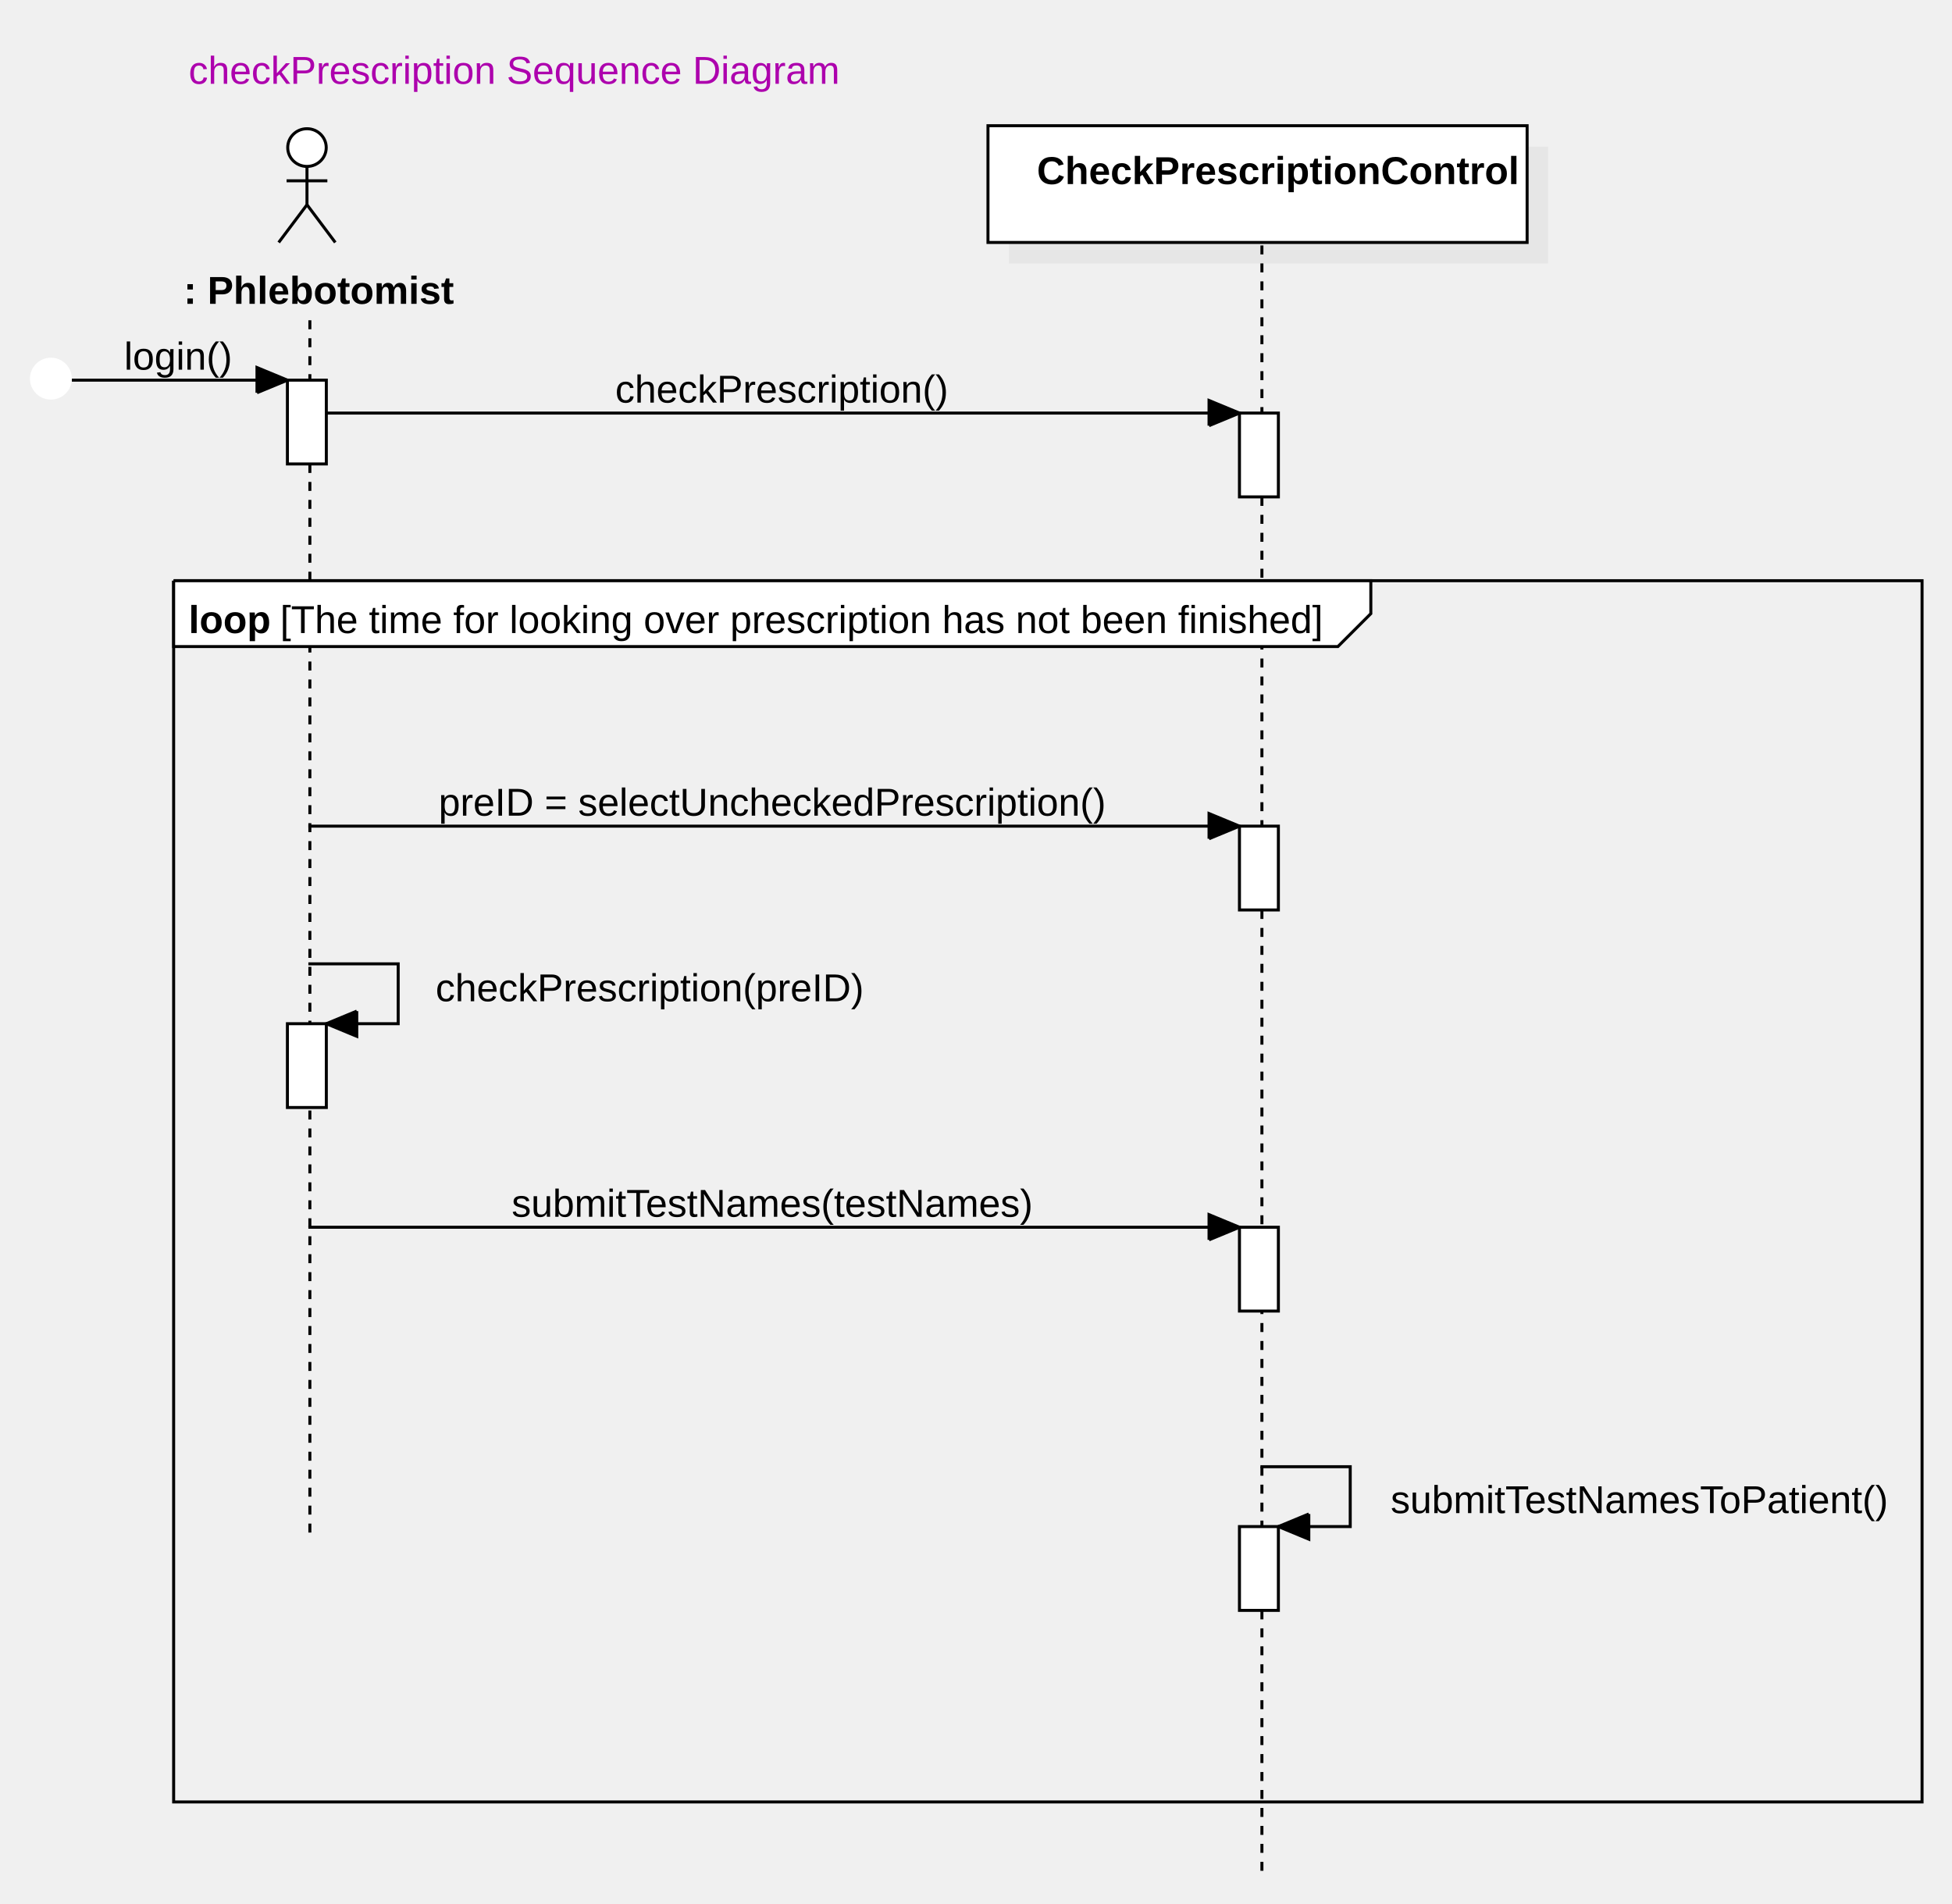
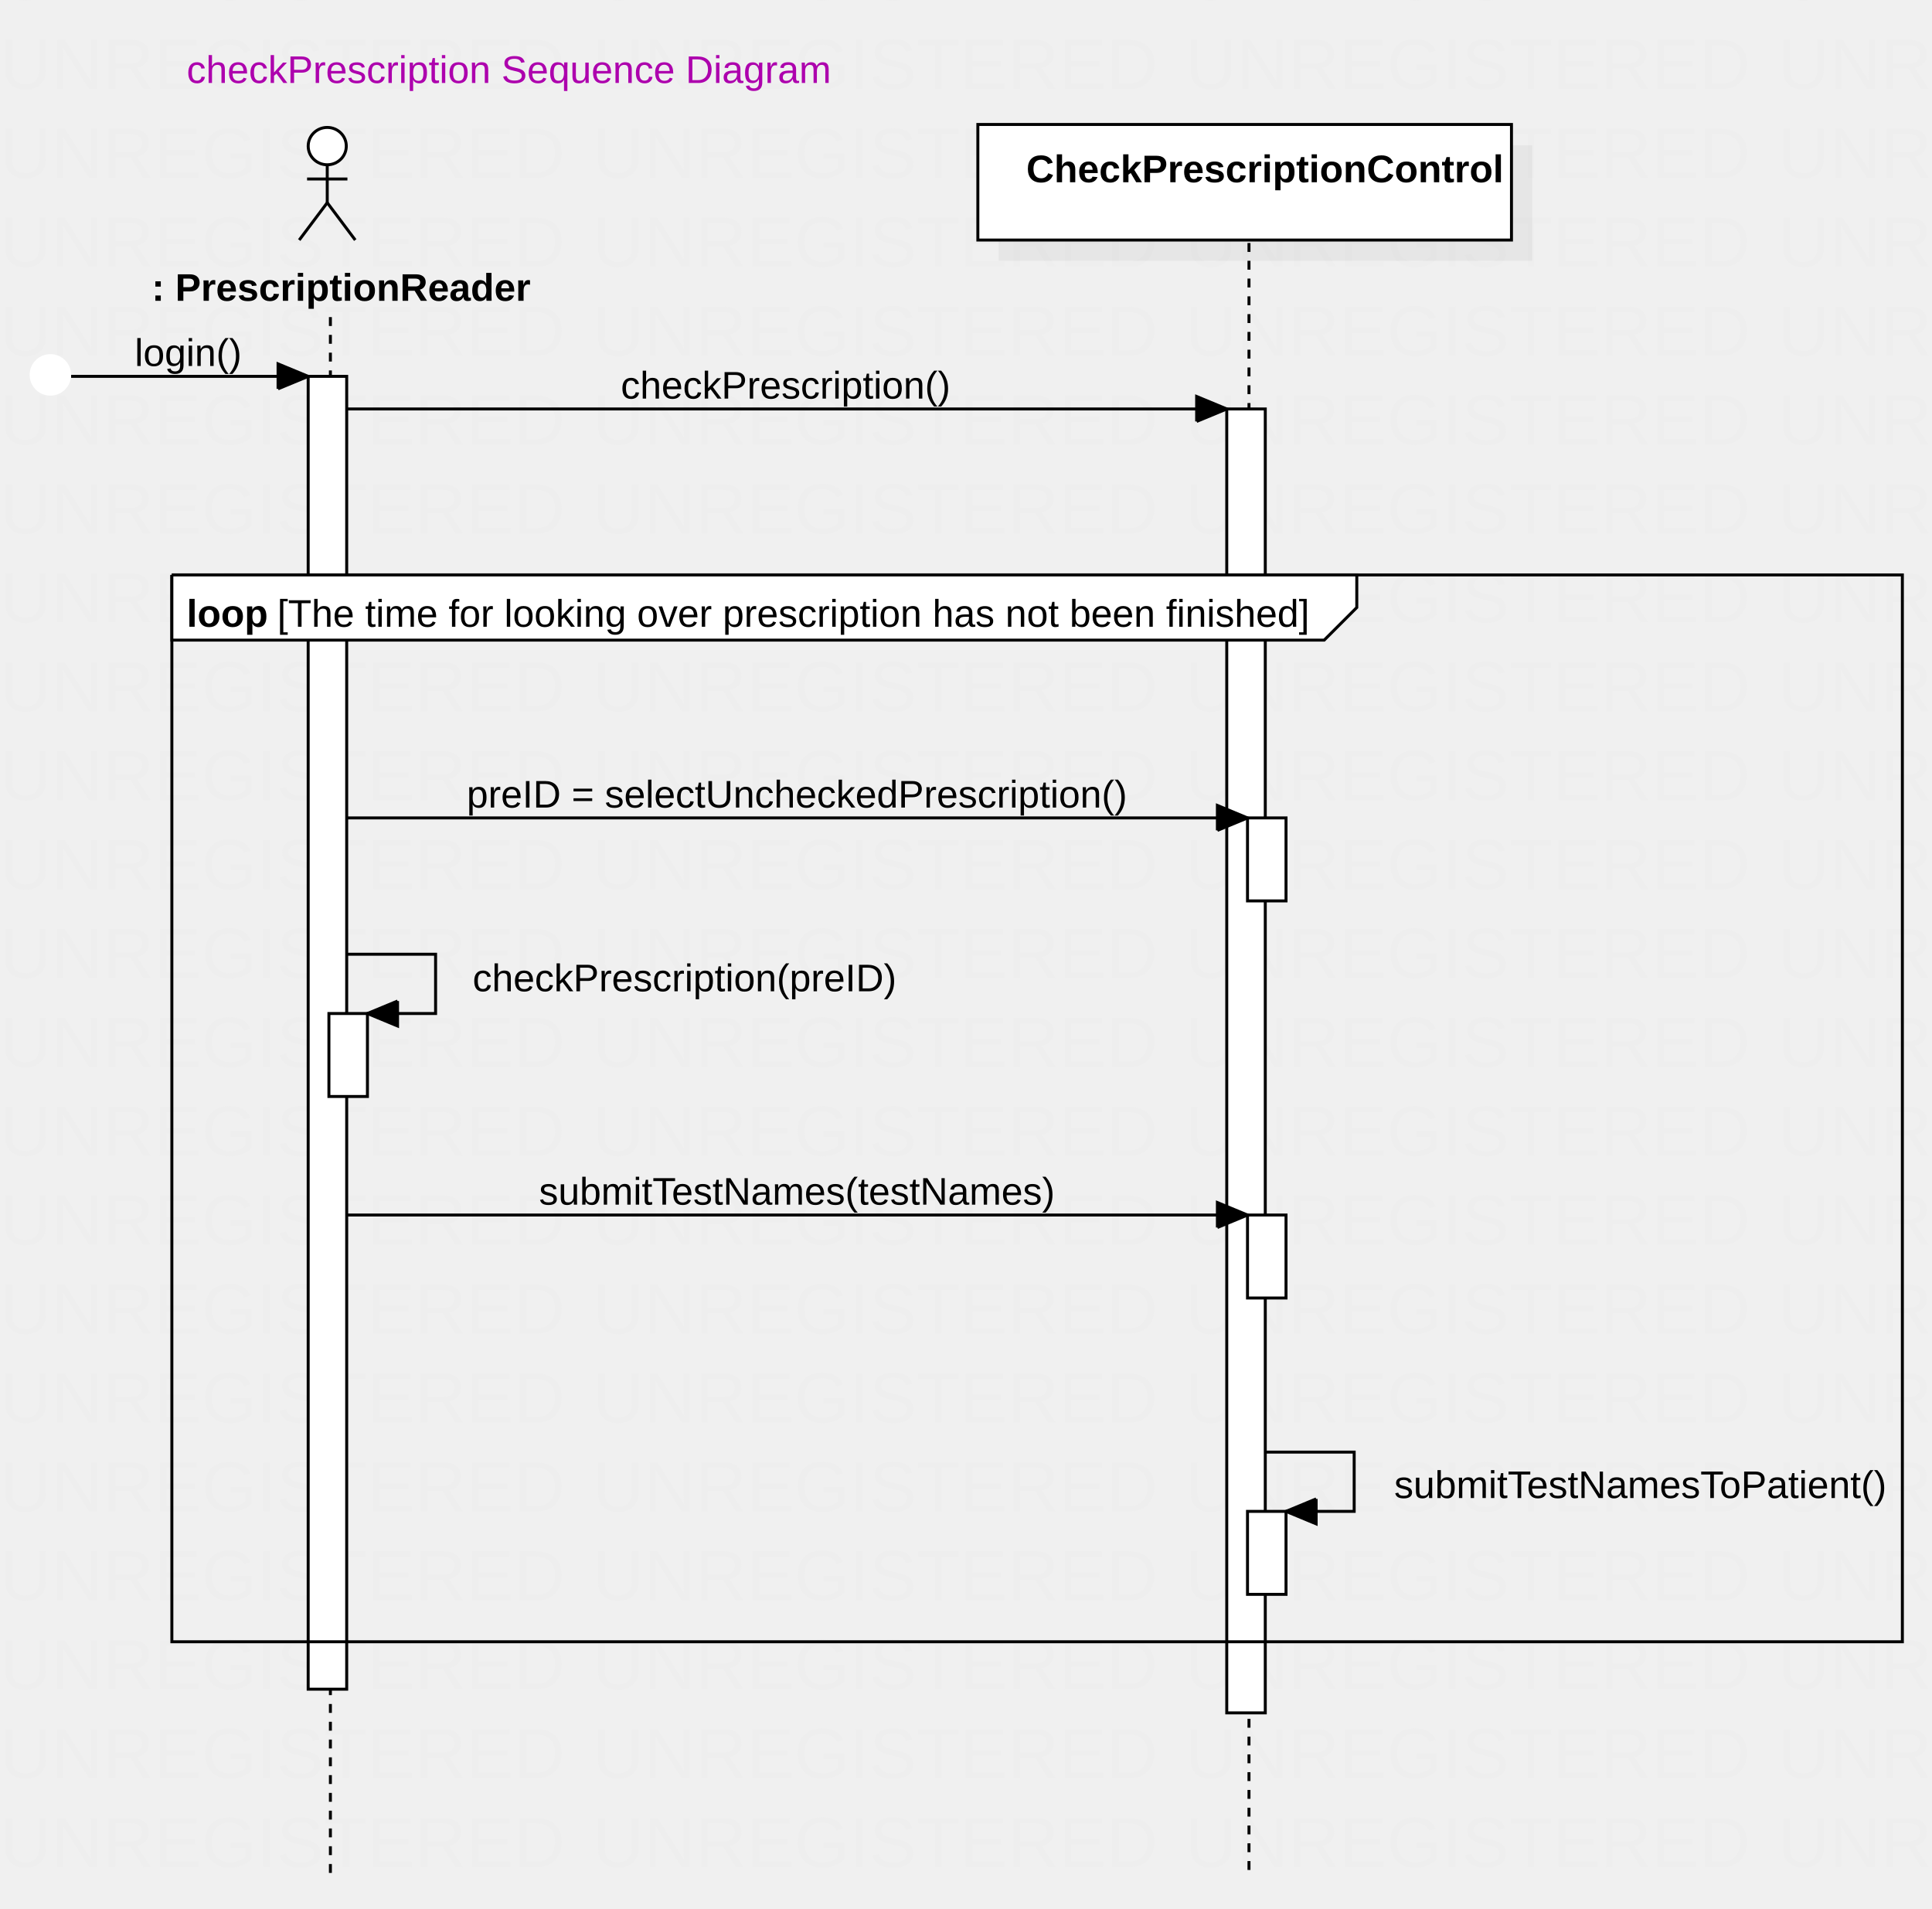
- <svg xmlns="http://www.w3.org/2000/svg" version="1.1" width="652" height="636">
+ <svg xmlns="http://www.w3.org/2000/svg" version="1.1" width="652" height="644">
  <defs />
  <g>
-     <text fill="#eeeeee" stroke="none" font-family="Arial" font-size="24px" font-style="normal" font-weight="normal" text-decoration="none" x="0" y="0" />
-     <text fill="#eeeeee" stroke="none" font-family="Arial" font-size="24px" font-style="normal" font-weight="normal" text-decoration="none" x="0" y="30" />
-     <text fill="#eeeeee" stroke="none" font-family="Arial" font-size="24px" font-style="normal" font-weight="normal" text-decoration="none" x="0" y="60" />
-     <text fill="#eeeeee" stroke="none" font-family="Arial" font-size="24px" font-style="normal" font-weight="normal" text-decoration="none" x="0" y="90" />
-     <text fill="#eeeeee" stroke="none" font-family="Arial" font-size="24px" font-style="normal" font-weight="normal" text-decoration="none" x="0" y="120" />
-     <text fill="#eeeeee" stroke="none" font-family="Arial" font-size="24px" font-style="normal" font-weight="normal" text-decoration="none" x="0" y="150" />
-     <text fill="#eeeeee" stroke="none" font-family="Arial" font-size="24px" font-style="normal" font-weight="normal" text-decoration="none" x="0" y="180" />
-     <text fill="#eeeeee" stroke="none" font-family="Arial" font-size="24px" font-style="normal" font-weight="normal" text-decoration="none" x="0" y="210" />
-     <text fill="#eeeeee" stroke="none" font-family="Arial" font-size="24px" font-style="normal" font-weight="normal" text-decoration="none" x="0" y="240" />
-     <text fill="#eeeeee" stroke="none" font-family="Arial" font-size="24px" font-style="normal" font-weight="normal" text-decoration="none" x="0" y="270" />
-     <text fill="#eeeeee" stroke="none" font-family="Arial" font-size="24px" font-style="normal" font-weight="normal" text-decoration="none" x="0" y="300" />
-     <text fill="#eeeeee" stroke="none" font-family="Arial" font-size="24px" font-style="normal" font-weight="normal" text-decoration="none" x="0" y="330" />
-     <text fill="#eeeeee" stroke="none" font-family="Arial" font-size="24px" font-style="normal" font-weight="normal" text-decoration="none" x="0" y="360" />
-     <text fill="#eeeeee" stroke="none" font-family="Arial" font-size="24px" font-style="normal" font-weight="normal" text-decoration="none" x="0" y="390" />
-     <text fill="#eeeeee" stroke="none" font-family="Arial" font-size="24px" font-style="normal" font-weight="normal" text-decoration="none" x="0" y="420" />
-     <text fill="#eeeeee" stroke="none" font-family="Arial" font-size="24px" font-style="normal" font-weight="normal" text-decoration="none" x="0" y="450" />
-     <text fill="#eeeeee" stroke="none" font-family="Arial" font-size="24px" font-style="normal" font-weight="normal" text-decoration="none" x="0" y="480" />
-     <text fill="#eeeeee" stroke="none" font-family="Arial" font-size="24px" font-style="normal" font-weight="normal" text-decoration="none" x="0" y="510" />
-     <text fill="#eeeeee" stroke="none" font-family="Arial" font-size="24px" font-style="normal" font-weight="normal" text-decoration="none" x="0" y="540" />
-     <text fill="#eeeeee" stroke="none" font-family="Arial" font-size="24px" font-style="normal" font-weight="normal" text-decoration="none" x="0" y="570" />
-     <text fill="#eeeeee" stroke="none" font-family="Arial" font-size="24px" font-style="normal" font-weight="normal" text-decoration="none" x="0" y="600" />
-     <text fill="#eeeeee" stroke="none" font-family="Arial" font-size="24px" font-style="normal" font-weight="normal" text-decoration="none" x="0" y="630" />
-     <text fill="#eeeeee" stroke="none" font-family="Arial" font-size="24px" font-style="normal" font-weight="normal" text-decoration="none" x="200" y="0" />
-     <text fill="#eeeeee" stroke="none" font-family="Arial" font-size="24px" font-style="normal" font-weight="normal" text-decoration="none" x="200" y="30" />
-     <text fill="#eeeeee" stroke="none" font-family="Arial" font-size="24px" font-style="normal" font-weight="normal" text-decoration="none" x="200" y="60" />
-     <text fill="#eeeeee" stroke="none" font-family="Arial" font-size="24px" font-style="normal" font-weight="normal" text-decoration="none" x="200" y="90" />
-     <text fill="#eeeeee" stroke="none" font-family="Arial" font-size="24px" font-style="normal" font-weight="normal" text-decoration="none" x="200" y="120" />
-     <text fill="#eeeeee" stroke="none" font-family="Arial" font-size="24px" font-style="normal" font-weight="normal" text-decoration="none" x="200" y="150" />
-     <text fill="#eeeeee" stroke="none" font-family="Arial" font-size="24px" font-style="normal" font-weight="normal" text-decoration="none" x="200" y="180" />
-     <text fill="#eeeeee" stroke="none" font-family="Arial" font-size="24px" font-style="normal" font-weight="normal" text-decoration="none" x="200" y="210" />
-     <text fill="#eeeeee" stroke="none" font-family="Arial" font-size="24px" font-style="normal" font-weight="normal" text-decoration="none" x="200" y="240" />
-     <text fill="#eeeeee" stroke="none" font-family="Arial" font-size="24px" font-style="normal" font-weight="normal" text-decoration="none" x="200" y="270" />
-     <text fill="#eeeeee" stroke="none" font-family="Arial" font-size="24px" font-style="normal" font-weight="normal" text-decoration="none" x="200" y="300" />
-     <text fill="#eeeeee" stroke="none" font-family="Arial" font-size="24px" font-style="normal" font-weight="normal" text-decoration="none" x="200" y="330" />
-     <text fill="#eeeeee" stroke="none" font-family="Arial" font-size="24px" font-style="normal" font-weight="normal" text-decoration="none" x="200" y="360" />
-     <text fill="#eeeeee" stroke="none" font-family="Arial" font-size="24px" font-style="normal" font-weight="normal" text-decoration="none" x="200" y="390" />
-     <text fill="#eeeeee" stroke="none" font-family="Arial" font-size="24px" font-style="normal" font-weight="normal" text-decoration="none" x="200" y="420" />
-     <text fill="#eeeeee" stroke="none" font-family="Arial" font-size="24px" font-style="normal" font-weight="normal" text-decoration="none" x="200" y="450" />
-     <text fill="#eeeeee" stroke="none" font-family="Arial" font-size="24px" font-style="normal" font-weight="normal" text-decoration="none" x="200" y="480" />
-     <text fill="#eeeeee" stroke="none" font-family="Arial" font-size="24px" font-style="normal" font-weight="normal" text-decoration="none" x="200" y="510" />
-     <text fill="#eeeeee" stroke="none" font-family="Arial" font-size="24px" font-style="normal" font-weight="normal" text-decoration="none" x="200" y="540" />
-     <text fill="#eeeeee" stroke="none" font-family="Arial" font-size="24px" font-style="normal" font-weight="normal" text-decoration="none" x="200" y="570" />
-     <text fill="#eeeeee" stroke="none" font-family="Arial" font-size="24px" font-style="normal" font-weight="normal" text-decoration="none" x="200" y="600" />
-     <text fill="#eeeeee" stroke="none" font-family="Arial" font-size="24px" font-style="normal" font-weight="normal" text-decoration="none" x="200" y="630" />
-     <text fill="#eeeeee" stroke="none" font-family="Arial" font-size="24px" font-style="normal" font-weight="normal" text-decoration="none" x="400" y="0" />
-     <text fill="#eeeeee" stroke="none" font-family="Arial" font-size="24px" font-style="normal" font-weight="normal" text-decoration="none" x="400" y="30" />
-     <text fill="#eeeeee" stroke="none" font-family="Arial" font-size="24px" font-style="normal" font-weight="normal" text-decoration="none" x="400" y="60" />
-     <text fill="#eeeeee" stroke="none" font-family="Arial" font-size="24px" font-style="normal" font-weight="normal" text-decoration="none" x="400" y="90" />
-     <text fill="#eeeeee" stroke="none" font-family="Arial" font-size="24px" font-style="normal" font-weight="normal" text-decoration="none" x="400" y="120" />
-     <text fill="#eeeeee" stroke="none" font-family="Arial" font-size="24px" font-style="normal" font-weight="normal" text-decoration="none" x="400" y="150" />
-     <text fill="#eeeeee" stroke="none" font-family="Arial" font-size="24px" font-style="normal" font-weight="normal" text-decoration="none" x="400" y="180" />
-     <text fill="#eeeeee" stroke="none" font-family="Arial" font-size="24px" font-style="normal" font-weight="normal" text-decoration="none" x="400" y="210" />
-     <text fill="#eeeeee" stroke="none" font-family="Arial" font-size="24px" font-style="normal" font-weight="normal" text-decoration="none" x="400" y="240" />
-     <text fill="#eeeeee" stroke="none" font-family="Arial" font-size="24px" font-style="normal" font-weight="normal" text-decoration="none" x="400" y="270" />
-     <text fill="#eeeeee" stroke="none" font-family="Arial" font-size="24px" font-style="normal" font-weight="normal" text-decoration="none" x="400" y="300" />
-     <text fill="#eeeeee" stroke="none" font-family="Arial" font-size="24px" font-style="normal" font-weight="normal" text-decoration="none" x="400" y="330" />
-     <text fill="#eeeeee" stroke="none" font-family="Arial" font-size="24px" font-style="normal" font-weight="normal" text-decoration="none" x="400" y="360" />
-     <text fill="#eeeeee" stroke="none" font-family="Arial" font-size="24px" font-style="normal" font-weight="normal" text-decoration="none" x="400" y="390" />
-     <text fill="#eeeeee" stroke="none" font-family="Arial" font-size="24px" font-style="normal" font-weight="normal" text-decoration="none" x="400" y="420" />
-     <text fill="#eeeeee" stroke="none" font-family="Arial" font-size="24px" font-style="normal" font-weight="normal" text-decoration="none" x="400" y="450" />
-     <text fill="#eeeeee" stroke="none" font-family="Arial" font-size="24px" font-style="normal" font-weight="normal" text-decoration="none" x="400" y="480" />
-     <text fill="#eeeeee" stroke="none" font-family="Arial" font-size="24px" font-style="normal" font-weight="normal" text-decoration="none" x="400" y="510" />
-     <text fill="#eeeeee" stroke="none" font-family="Arial" font-size="24px" font-style="normal" font-weight="normal" text-decoration="none" x="400" y="540" />
-     <text fill="#eeeeee" stroke="none" font-family="Arial" font-size="24px" font-style="normal" font-weight="normal" text-decoration="none" x="400" y="570" />
-     <text fill="#eeeeee" stroke="none" font-family="Arial" font-size="24px" font-style="normal" font-weight="normal" text-decoration="none" x="400" y="600" />
-     <text fill="#eeeeee" stroke="none" font-family="Arial" font-size="24px" font-style="normal" font-weight="normal" text-decoration="none" x="400" y="630" />
-     <text fill="#eeeeee" stroke="none" font-family="Arial" font-size="24px" font-style="normal" font-weight="normal" text-decoration="none" x="600" y="0" />
-     <text fill="#eeeeee" stroke="none" font-family="Arial" font-size="24px" font-style="normal" font-weight="normal" text-decoration="none" x="600" y="30" />
-     <text fill="#eeeeee" stroke="none" font-family="Arial" font-size="24px" font-style="normal" font-weight="normal" text-decoration="none" x="600" y="60" />
-     <text fill="#eeeeee" stroke="none" font-family="Arial" font-size="24px" font-style="normal" font-weight="normal" text-decoration="none" x="600" y="90" />
-     <text fill="#eeeeee" stroke="none" font-family="Arial" font-size="24px" font-style="normal" font-weight="normal" text-decoration="none" x="600" y="120" />
-     <text fill="#eeeeee" stroke="none" font-family="Arial" font-size="24px" font-style="normal" font-weight="normal" text-decoration="none" x="600" y="150" />
-     <text fill="#eeeeee" stroke="none" font-family="Arial" font-size="24px" font-style="normal" font-weight="normal" text-decoration="none" x="600" y="180" />
-     <text fill="#eeeeee" stroke="none" font-family="Arial" font-size="24px" font-style="normal" font-weight="normal" text-decoration="none" x="600" y="210" />
-     <text fill="#eeeeee" stroke="none" font-family="Arial" font-size="24px" font-style="normal" font-weight="normal" text-decoration="none" x="600" y="240" />
-     <text fill="#eeeeee" stroke="none" font-family="Arial" font-size="24px" font-style="normal" font-weight="normal" text-decoration="none" x="600" y="270" />
-     <text fill="#eeeeee" stroke="none" font-family="Arial" font-size="24px" font-style="normal" font-weight="normal" text-decoration="none" x="600" y="300" />
-     <text fill="#eeeeee" stroke="none" font-family="Arial" font-size="24px" font-style="normal" font-weight="normal" text-decoration="none" x="600" y="330" />
-     <text fill="#eeeeee" stroke="none" font-family="Arial" font-size="24px" font-style="normal" font-weight="normal" text-decoration="none" x="600" y="360" />
-     <text fill="#eeeeee" stroke="none" font-family="Arial" font-size="24px" font-style="normal" font-weight="normal" text-decoration="none" x="600" y="390" />
-     <text fill="#eeeeee" stroke="none" font-family="Arial" font-size="24px" font-style="normal" font-weight="normal" text-decoration="none" x="600" y="420" />
-     <text fill="#eeeeee" stroke="none" font-family="Arial" font-size="24px" font-style="normal" font-weight="normal" text-decoration="none" x="600" y="450" />
-     <text fill="#eeeeee" stroke="none" font-family="Arial" font-size="24px" font-style="normal" font-weight="normal" text-decoration="none" x="600" y="480" />
-     <text fill="#eeeeee" stroke="none" font-family="Arial" font-size="24px" font-style="normal" font-weight="normal" text-decoration="none" x="600" y="510" />
-     <text fill="#eeeeee" stroke="none" font-family="Arial" font-size="24px" font-style="normal" font-weight="normal" text-decoration="none" x="600" y="540" />
-     <text fill="#eeeeee" stroke="none" font-family="Arial" font-size="24px" font-style="normal" font-weight="normal" text-decoration="none" x="600" y="570" />
-     <text fill="#eeeeee" stroke="none" font-family="Arial" font-size="24px" font-style="normal" font-weight="normal" text-decoration="none" x="600" y="600" />
-     <text fill="#eeeeee" stroke="none" font-family="Arial" font-size="24px" font-style="normal" font-weight="normal" text-decoration="none" x="600" y="630" />
-     <g transform="translate(-86,2) scale(1,1)">
-       <path fill="#ffffff" stroke="none" d="M 182.108 47.3 C 182.108 43.821 184.986 41 188.537 41 C 192.088 41 194.966 43.821 194.966 47.3 C 194.966 50.779 192.088 53.6 188.537 53.6 C 184.986 53.6 182.108 50.779 182.108 47.3 Z" />
-     </g>
-     <g transform="translate(-86,2) scale(1,1)">
-       <path fill="none" stroke="#000000" d="M 182.108 47.3 C 182.108 43.821 184.986 41 188.537 41 C 192.088 41 194.966 43.821 194.966 47.3 C 194.966 50.779 192.088 53.6 188.537 53.6 C 184.986 53.6 182.108 50.779 182.108 47.3 Z" stroke-miterlimit="10" />
-     </g>
-     <g transform="translate(-86,2) scale(1,1)">
-       <path fill="none" stroke="#000000" d="M 188.537 53.6 L 188.537 66.4" stroke-miterlimit="10" />
-     </g>
-     <g transform="translate(-86,2) scale(1,1)">
-       <path fill="none" stroke="#000000" d="M 181.73 58.4 L 195.344 58.4" stroke-miterlimit="10" />
-     </g>
-     <g transform="translate(-86,2) scale(1,1)">
-       <path fill="none" stroke="#000000" d="M 188.537 66.4 L 179.083 79" stroke-miterlimit="10" />
-     </g>
-     <g transform="translate(-86,2) scale(1,1)">
-       <path fill="none" stroke="#000000" d="M 188.537 66.4 L 197.992 79" stroke-miterlimit="10" />
-     </g>
-     <g transform="translate(-86,2) scale(1,1)">
-       <g>
-         <path fill="none" stroke="none" />
-         <text fill="#000000" stroke="none" font-family="Arial" font-size="13px" font-style="normal" font-weight="bold" text-decoration="none" x="147.35" y="99.5">: Phlebotomist</text>
-       </g>
-     </g>
-     <g transform="translate(-86,2) scale(1,1)">
-       <path fill="none" stroke="#000000" d="M 189.5 105 L 189.5 512" stroke-miterlimit="10" stroke-dasharray="3" />
+     <text fill="#eeeeee" stroke="none" font-family="Arial" font-size="24px" font-style="normal" font-weight="normal" text-decoration="none" x="0" y="0">UNREGISTERED</text>
+     <text fill="#eeeeee" stroke="none" font-family="Arial" font-size="24px" font-style="normal" font-weight="normal" text-decoration="none" x="0" y="30">UNREGISTERED</text>
+     <text fill="#eeeeee" stroke="none" font-family="Arial" font-size="24px" font-style="normal" font-weight="normal" text-decoration="none" x="0" y="60">UNREGISTERED</text>
+     <text fill="#eeeeee" stroke="none" font-family="Arial" font-size="24px" font-style="normal" font-weight="normal" text-decoration="none" x="0" y="90">UNREGISTERED</text>
+     <text fill="#eeeeee" stroke="none" font-family="Arial" font-size="24px" font-style="normal" font-weight="normal" text-decoration="none" x="0" y="120">UNREGISTERED</text>
+     <text fill="#eeeeee" stroke="none" font-family="Arial" font-size="24px" font-style="normal" font-weight="normal" text-decoration="none" x="0" y="150">UNREGISTERED</text>
+     <text fill="#eeeeee" stroke="none" font-family="Arial" font-size="24px" font-style="normal" font-weight="normal" text-decoration="none" x="0" y="180">UNREGISTERED</text>
+     <text fill="#eeeeee" stroke="none" font-family="Arial" font-size="24px" font-style="normal" font-weight="normal" text-decoration="none" x="0" y="210">UNREGISTERED</text>
+     <text fill="#eeeeee" stroke="none" font-family="Arial" font-size="24px" font-style="normal" font-weight="normal" text-decoration="none" x="0" y="240">UNREGISTERED</text>
+     <text fill="#eeeeee" stroke="none" font-family="Arial" font-size="24px" font-style="normal" font-weight="normal" text-decoration="none" x="0" y="270">UNREGISTERED</text>
+     <text fill="#eeeeee" stroke="none" font-family="Arial" font-size="24px" font-style="normal" font-weight="normal" text-decoration="none" x="0" y="300">UNREGISTERED</text>
+     <text fill="#eeeeee" stroke="none" font-family="Arial" font-size="24px" font-style="normal" font-weight="normal" text-decoration="none" x="0" y="330">UNREGISTERED</text>
+     <text fill="#eeeeee" stroke="none" font-family="Arial" font-size="24px" font-style="normal" font-weight="normal" text-decoration="none" x="0" y="360">UNREGISTERED</text>
+     <text fill="#eeeeee" stroke="none" font-family="Arial" font-size="24px" font-style="normal" font-weight="normal" text-decoration="none" x="0" y="390">UNREGISTERED</text>
+     <text fill="#eeeeee" stroke="none" font-family="Arial" font-size="24px" font-style="normal" font-weight="normal" text-decoration="none" x="0" y="420">UNREGISTERED</text>
+     <text fill="#eeeeee" stroke="none" font-family="Arial" font-size="24px" font-style="normal" font-weight="normal" text-decoration="none" x="0" y="450">UNREGISTERED</text>
+     <text fill="#eeeeee" stroke="none" font-family="Arial" font-size="24px" font-style="normal" font-weight="normal" text-decoration="none" x="0" y="480">UNREGISTERED</text>
+     <text fill="#eeeeee" stroke="none" font-family="Arial" font-size="24px" font-style="normal" font-weight="normal" text-decoration="none" x="0" y="510">UNREGISTERED</text>
+     <text fill="#eeeeee" stroke="none" font-family="Arial" font-size="24px" font-style="normal" font-weight="normal" text-decoration="none" x="0" y="540">UNREGISTERED</text>
+     <text fill="#eeeeee" stroke="none" font-family="Arial" font-size="24px" font-style="normal" font-weight="normal" text-decoration="none" x="0" y="570">UNREGISTERED</text>
+     <text fill="#eeeeee" stroke="none" font-family="Arial" font-size="24px" font-style="normal" font-weight="normal" text-decoration="none" x="0" y="600">UNREGISTERED</text>
+     <text fill="#eeeeee" stroke="none" font-family="Arial" font-size="24px" font-style="normal" font-weight="normal" text-decoration="none" x="0" y="630">UNREGISTERED</text>
+     <text fill="#eeeeee" stroke="none" font-family="Arial" font-size="24px" font-style="normal" font-weight="normal" text-decoration="none" x="200" y="0">UNREGISTERED</text>
+     <text fill="#eeeeee" stroke="none" font-family="Arial" font-size="24px" font-style="normal" font-weight="normal" text-decoration="none" x="200" y="30">UNREGISTERED</text>
+     <text fill="#eeeeee" stroke="none" font-family="Arial" font-size="24px" font-style="normal" font-weight="normal" text-decoration="none" x="200" y="60">UNREGISTERED</text>
+     <text fill="#eeeeee" stroke="none" font-family="Arial" font-size="24px" font-style="normal" font-weight="normal" text-decoration="none" x="200" y="90">UNREGISTERED</text>
+     <text fill="#eeeeee" stroke="none" font-family="Arial" font-size="24px" font-style="normal" font-weight="normal" text-decoration="none" x="200" y="120">UNREGISTERED</text>
+     <text fill="#eeeeee" stroke="none" font-family="Arial" font-size="24px" font-style="normal" font-weight="normal" text-decoration="none" x="200" y="150">UNREGISTERED</text>
+     <text fill="#eeeeee" stroke="none" font-family="Arial" font-size="24px" font-style="normal" font-weight="normal" text-decoration="none" x="200" y="180">UNREGISTERED</text>
+     <text fill="#eeeeee" stroke="none" font-family="Arial" font-size="24px" font-style="normal" font-weight="normal" text-decoration="none" x="200" y="210">UNREGISTERED</text>
+     <text fill="#eeeeee" stroke="none" font-family="Arial" font-size="24px" font-style="normal" font-weight="normal" text-decoration="none" x="200" y="240">UNREGISTERED</text>
+     <text fill="#eeeeee" stroke="none" font-family="Arial" font-size="24px" font-style="normal" font-weight="normal" text-decoration="none" x="200" y="270">UNREGISTERED</text>
+     <text fill="#eeeeee" stroke="none" font-family="Arial" font-size="24px" font-style="normal" font-weight="normal" text-decoration="none" x="200" y="300">UNREGISTERED</text>
+     <text fill="#eeeeee" stroke="none" font-family="Arial" font-size="24px" font-style="normal" font-weight="normal" text-decoration="none" x="200" y="330">UNREGISTERED</text>
+     <text fill="#eeeeee" stroke="none" font-family="Arial" font-size="24px" font-style="normal" font-weight="normal" text-decoration="none" x="200" y="360">UNREGISTERED</text>
+     <text fill="#eeeeee" stroke="none" font-family="Arial" font-size="24px" font-style="normal" font-weight="normal" text-decoration="none" x="200" y="390">UNREGISTERED</text>
+     <text fill="#eeeeee" stroke="none" font-family="Arial" font-size="24px" font-style="normal" font-weight="normal" text-decoration="none" x="200" y="420">UNREGISTERED</text>
+     <text fill="#eeeeee" stroke="none" font-family="Arial" font-size="24px" font-style="normal" font-weight="normal" text-decoration="none" x="200" y="450">UNREGISTERED</text>
+     <text fill="#eeeeee" stroke="none" font-family="Arial" font-size="24px" font-style="normal" font-weight="normal" text-decoration="none" x="200" y="480">UNREGISTERED</text>
+     <text fill="#eeeeee" stroke="none" font-family="Arial" font-size="24px" font-style="normal" font-weight="normal" text-decoration="none" x="200" y="510">UNREGISTERED</text>
+     <text fill="#eeeeee" stroke="none" font-family="Arial" font-size="24px" font-style="normal" font-weight="normal" text-decoration="none" x="200" y="540">UNREGISTERED</text>
+     <text fill="#eeeeee" stroke="none" font-family="Arial" font-size="24px" font-style="normal" font-weight="normal" text-decoration="none" x="200" y="570">UNREGISTERED</text>
+     <text fill="#eeeeee" stroke="none" font-family="Arial" font-size="24px" font-style="normal" font-weight="normal" text-decoration="none" x="200" y="600">UNREGISTERED</text>
+     <text fill="#eeeeee" stroke="none" font-family="Arial" font-size="24px" font-style="normal" font-weight="normal" text-decoration="none" x="200" y="630">UNREGISTERED</text>
+     <text fill="#eeeeee" stroke="none" font-family="Arial" font-size="24px" font-style="normal" font-weight="normal" text-decoration="none" x="400" y="0">UNREGISTERED</text>
+     <text fill="#eeeeee" stroke="none" font-family="Arial" font-size="24px" font-style="normal" font-weight="normal" text-decoration="none" x="400" y="30">UNREGISTERED</text>
+     <text fill="#eeeeee" stroke="none" font-family="Arial" font-size="24px" font-style="normal" font-weight="normal" text-decoration="none" x="400" y="60">UNREGISTERED</text>
+     <text fill="#eeeeee" stroke="none" font-family="Arial" font-size="24px" font-style="normal" font-weight="normal" text-decoration="none" x="400" y="90">UNREGISTERED</text>
+     <text fill="#eeeeee" stroke="none" font-family="Arial" font-size="24px" font-style="normal" font-weight="normal" text-decoration="none" x="400" y="120">UNREGISTERED</text>
+     <text fill="#eeeeee" stroke="none" font-family="Arial" font-size="24px" font-style="normal" font-weight="normal" text-decoration="none" x="400" y="150">UNREGISTERED</text>
+     <text fill="#eeeeee" stroke="none" font-family="Arial" font-size="24px" font-style="normal" font-weight="normal" text-decoration="none" x="400" y="180">UNREGISTERED</text>
+     <text fill="#eeeeee" stroke="none" font-family="Arial" font-size="24px" font-style="normal" font-weight="normal" text-decoration="none" x="400" y="210">UNREGISTERED</text>
+     <text fill="#eeeeee" stroke="none" font-family="Arial" font-size="24px" font-style="normal" font-weight="normal" text-decoration="none" x="400" y="240">UNREGISTERED</text>
+     <text fill="#eeeeee" stroke="none" font-family="Arial" font-size="24px" font-style="normal" font-weight="normal" text-decoration="none" x="400" y="270">UNREGISTERED</text>
+     <text fill="#eeeeee" stroke="none" font-family="Arial" font-size="24px" font-style="normal" font-weight="normal" text-decoration="none" x="400" y="300">UNREGISTERED</text>
+     <text fill="#eeeeee" stroke="none" font-family="Arial" font-size="24px" font-style="normal" font-weight="normal" text-decoration="none" x="400" y="330">UNREGISTERED</text>
+     <text fill="#eeeeee" stroke="none" font-family="Arial" font-size="24px" font-style="normal" font-weight="normal" text-decoration="none" x="400" y="360">UNREGISTERED</text>
+     <text fill="#eeeeee" stroke="none" font-family="Arial" font-size="24px" font-style="normal" font-weight="normal" text-decoration="none" x="400" y="390">UNREGISTERED</text>
+     <text fill="#eeeeee" stroke="none" font-family="Arial" font-size="24px" font-style="normal" font-weight="normal" text-decoration="none" x="400" y="420">UNREGISTERED</text>
+     <text fill="#eeeeee" stroke="none" font-family="Arial" font-size="24px" font-style="normal" font-weight="normal" text-decoration="none" x="400" y="450">UNREGISTERED</text>
+     <text fill="#eeeeee" stroke="none" font-family="Arial" font-size="24px" font-style="normal" font-weight="normal" text-decoration="none" x="400" y="480">UNREGISTERED</text>
+     <text fill="#eeeeee" stroke="none" font-family="Arial" font-size="24px" font-style="normal" font-weight="normal" text-decoration="none" x="400" y="510">UNREGISTERED</text>
+     <text fill="#eeeeee" stroke="none" font-family="Arial" font-size="24px" font-style="normal" font-weight="normal" text-decoration="none" x="400" y="540">UNREGISTERED</text>
+     <text fill="#eeeeee" stroke="none" font-family="Arial" font-size="24px" font-style="normal" font-weight="normal" text-decoration="none" x="400" y="570">UNREGISTERED</text>
+     <text fill="#eeeeee" stroke="none" font-family="Arial" font-size="24px" font-style="normal" font-weight="normal" text-decoration="none" x="400" y="600">UNREGISTERED</text>
+     <text fill="#eeeeee" stroke="none" font-family="Arial" font-size="24px" font-style="normal" font-weight="normal" text-decoration="none" x="400" y="630">UNREGISTERED</text>
+     <text fill="#eeeeee" stroke="none" font-family="Arial" font-size="24px" font-style="normal" font-weight="normal" text-decoration="none" x="600" y="0">UNREGISTERED</text>
+     <text fill="#eeeeee" stroke="none" font-family="Arial" font-size="24px" font-style="normal" font-weight="normal" text-decoration="none" x="600" y="30">UNREGISTERED</text>
+     <text fill="#eeeeee" stroke="none" font-family="Arial" font-size="24px" font-style="normal" font-weight="normal" text-decoration="none" x="600" y="60">UNREGISTERED</text>
+     <text fill="#eeeeee" stroke="none" font-family="Arial" font-size="24px" font-style="normal" font-weight="normal" text-decoration="none" x="600" y="90">UNREGISTERED</text>
+     <text fill="#eeeeee" stroke="none" font-family="Arial" font-size="24px" font-style="normal" font-weight="normal" text-decoration="none" x="600" y="120">UNREGISTERED</text>
+     <text fill="#eeeeee" stroke="none" font-family="Arial" font-size="24px" font-style="normal" font-weight="normal" text-decoration="none" x="600" y="150">UNREGISTERED</text>
+     <text fill="#eeeeee" stroke="none" font-family="Arial" font-size="24px" font-style="normal" font-weight="normal" text-decoration="none" x="600" y="180">UNREGISTERED</text>
+     <text fill="#eeeeee" stroke="none" font-family="Arial" font-size="24px" font-style="normal" font-weight="normal" text-decoration="none" x="600" y="210">UNREGISTERED</text>
+     <text fill="#eeeeee" stroke="none" font-family="Arial" font-size="24px" font-style="normal" font-weight="normal" text-decoration="none" x="600" y="240">UNREGISTERED</text>
+     <text fill="#eeeeee" stroke="none" font-family="Arial" font-size="24px" font-style="normal" font-weight="normal" text-decoration="none" x="600" y="270">UNREGISTERED</text>
+     <text fill="#eeeeee" stroke="none" font-family="Arial" font-size="24px" font-style="normal" font-weight="normal" text-decoration="none" x="600" y="300">UNREGISTERED</text>
+     <text fill="#eeeeee" stroke="none" font-family="Arial" font-size="24px" font-style="normal" font-weight="normal" text-decoration="none" x="600" y="330">UNREGISTERED</text>
+     <text fill="#eeeeee" stroke="none" font-family="Arial" font-size="24px" font-style="normal" font-weight="normal" text-decoration="none" x="600" y="360">UNREGISTERED</text>
+     <text fill="#eeeeee" stroke="none" font-family="Arial" font-size="24px" font-style="normal" font-weight="normal" text-decoration="none" x="600" y="390">UNREGISTERED</text>
+     <text fill="#eeeeee" stroke="none" font-family="Arial" font-size="24px" font-style="normal" font-weight="normal" text-decoration="none" x="600" y="420">UNREGISTERED</text>
+     <text fill="#eeeeee" stroke="none" font-family="Arial" font-size="24px" font-style="normal" font-weight="normal" text-decoration="none" x="600" y="450">UNREGISTERED</text>
+     <text fill="#eeeeee" stroke="none" font-family="Arial" font-size="24px" font-style="normal" font-weight="normal" text-decoration="none" x="600" y="480">UNREGISTERED</text>
+     <text fill="#eeeeee" stroke="none" font-family="Arial" font-size="24px" font-style="normal" font-weight="normal" text-decoration="none" x="600" y="510">UNREGISTERED</text>
+     <text fill="#eeeeee" stroke="none" font-family="Arial" font-size="24px" font-style="normal" font-weight="normal" text-decoration="none" x="600" y="540">UNREGISTERED</text>
+     <text fill="#eeeeee" stroke="none" font-family="Arial" font-size="24px" font-style="normal" font-weight="normal" text-decoration="none" x="600" y="570">UNREGISTERED</text>
+     <text fill="#eeeeee" stroke="none" font-family="Arial" font-size="24px" font-style="normal" font-weight="normal" text-decoration="none" x="600" y="600">UNREGISTERED</text>
+     <text fill="#eeeeee" stroke="none" font-family="Arial" font-size="24px" font-style="normal" font-weight="normal" text-decoration="none" x="600" y="630">UNREGISTERED</text>
+     <g transform="translate(-86,2) scale(1,1)">
+       <path fill="#ffffff" stroke="none" d="M 190.008 47.3 C 190.008 43.821 192.886 41 196.437 41 C 199.987 41 202.866 43.821 202.866 47.3 C 202.866 50.779 199.987 53.6 196.437 53.6 C 192.886 53.6 190.008 50.779 190.008 47.3 Z" />
+     </g>
+     <g transform="translate(-86,2) scale(1,1)">
+       <path fill="none" stroke="#000000" d="M 190.008 47.3 C 190.008 43.821 192.886 41 196.437 41 C 199.987 41 202.866 43.821 202.866 47.3 C 202.866 50.779 199.987 53.6 196.437 53.6 C 192.886 53.6 190.008 50.779 190.008 47.3 Z" stroke-miterlimit="10" />
+     </g>
+     <g transform="translate(-86,2) scale(1,1)">
+       <path fill="none" stroke="#000000" d="M 196.437 53.6 L 196.437 66.4" stroke-miterlimit="10" />
+     </g>
+     <g transform="translate(-86,2) scale(1,1)">
+       <path fill="none" stroke="#000000" d="M 189.629 58.4 L 203.244 58.4" stroke-miterlimit="10" />
+     </g>
+     <g transform="translate(-86,2) scale(1,1)">
+       <path fill="none" stroke="#000000" d="M 196.437 66.4 L 186.982 79" stroke-miterlimit="10" />
+     </g>
+     <g transform="translate(-86,2) scale(1,1)">
+       <path fill="none" stroke="#000000" d="M 196.437 66.4 L 205.891 79" stroke-miterlimit="10" />
+     </g>
+     <g transform="translate(-86,2) scale(1,1)">
+       <g>
+         <path fill="none" stroke="none" />
+         <text fill="#000000" stroke="none" font-family="Arial" font-size="13px" font-style="normal" font-weight="bold" text-decoration="none" x="137.188" y="99.5">: PrescriptionReader</text>
+       </g>
+     </g>
+     <g transform="translate(-86,2) scale(1,1)">
+       <path fill="none" stroke="#000000" d="M 197.5 105 L 197.5 632" stroke-miterlimit="10" stroke-dasharray="3" />
    </g>
    <g transform="translate(-86,2) scale(1,1)">
      <path fill="#ffffff" stroke="none" d="M 96 124.5 C 96 120.634 99.134 117.5 103 117.5 C 106.866 117.5 110 120.634 110 124.5 C 110 128.366 106.866 131.5 103 131.5 C 99.134 131.5 96 128.366 96 124.5 Z" />
    </g>
    <g transform="translate(-86,2) scale(1,1)">
      <rect fill="#C0C0C0" stroke="none" x="423" y="47" width="180.084" height="39" opacity="0.2" />
    </g>
    <g transform="translate(-86,2) scale(1,1)">
      <rect fill="#ffffff" stroke="none" x="416" y="40" width="180.084" height="39" />
    </g>
    <g transform="translate(-86,2) scale(1,1)">
      <path fill="none" stroke="#000000" d="M 416 40 L 596.084 40 L 596.084 79 L 416 79 L 416 40 Z Z" stroke-miterlimit="10" />
    </g>
    <g transform="translate(-86,2) scale(1,1)">
      <g>
        <path fill="none" stroke="none" />
        <text fill="#000000" stroke="none" font-family="Arial" font-size="13px" font-style="normal" font-weight="bold" text-decoration="none" x="432.346" y="59.5">CheckPrescriptionControl</text>
      </g>
    </g>
    <g transform="translate(-86,2) scale(1,1)">
-       <path fill="none" stroke="#000000" d="M 507.5 80 L 507.5 624" stroke-miterlimit="10" stroke-dasharray="3" />
+       <path fill="none" stroke="#000000" d="M 507.5 80 L 507.5 630" stroke-miterlimit="10" stroke-dasharray="3" />
    </g>
    <g transform="translate(-86,2) scale(1,1)">
      <g>
        <path fill="none" stroke="none" />
        <text fill="#ad00ad" stroke="none" font-family="Arial" font-size="13px" font-style="normal" font-weight="normal" text-decoration="none" x="149" y="26">checkPrescription Sequence Diagram</text>
      </g>
    </g>
    <g transform="translate(-86,2) scale(1,1)">
-       <path fill="none" stroke="#000000" d="M 110 125 L 182 125" stroke-miterlimit="10" />
-     </g>
-     <g transform="translate(-86,2) scale(1,1)">
-       <path fill="#000000" stroke="none" d="M 171.837 129.21 L 182 125 L 171.837 120.79" />
-     </g>
-     <g transform="translate(-86,2) scale(1,1)">
-       <path fill="none" stroke="#000000" d="M 171.837 129.21 L 182 125 L 171.837 120.79 L 171.837 129.21" stroke-miterlimit="10" />
-     </g>
-     <g transform="translate(-86,2) scale(1,1)">
-       <g>
-         <path fill="none" stroke="none" />
-         <text fill="#000000" stroke="none" font-family="Arial" font-size="13px" font-style="normal" font-weight="normal" text-decoration="none" x="127.46" y="121.5">login()</text>
-       </g>
-     </g>
-     <g transform="translate(-86,2) scale(1,1)">
-       <rect fill="#ffffff" stroke="none" x="182" y="125" width="13" height="28" />
-     </g>
-     <g transform="translate(-86,2) scale(1,1)">
-       <path fill="none" stroke="#000000" d="M 182 125 L 195 125 L 195 153 L 182 153 L 182 125 Z Z" stroke-miterlimit="10" />
-     </g>
-     <g transform="translate(-86,2) scale(1,1)">
-       <path fill="none" stroke="#000000" d="M 195 136 L 500 136" stroke-miterlimit="10" />
+       <path fill="none" stroke="#000000" d="M 110 125 L 190 125" stroke-miterlimit="10" />
+     </g>
+     <g transform="translate(-86,2) scale(1,1)">
+       <path fill="#000000" stroke="none" d="M 179.837 129.21 L 190 125 L 179.837 120.79" />
+     </g>
+     <g transform="translate(-86,2) scale(1,1)">
+       <path fill="none" stroke="#000000" d="M 179.837 129.21 L 190 125 L 179.837 120.79 L 179.837 129.21" stroke-miterlimit="10" />
+     </g>
+     <g transform="translate(-86,2) scale(1,1)">
+       <g>
+         <path fill="none" stroke="none" />
+         <text fill="#000000" stroke="none" font-family="Arial" font-size="13px" font-style="normal" font-weight="normal" text-decoration="none" x="131.46" y="121.5">login()</text>
+       </g>
+     </g>
+     <g transform="translate(-86,2) scale(1,1)">
+       <rect fill="#ffffff" stroke="none" x="190" y="125" width="13" height="443" />
+     </g>
+     <g transform="translate(-86,2) scale(1,1)">
+       <path fill="none" stroke="#000000" d="M 190 125 L 203 125 L 203 568 L 190 568 L 190 125 Z Z" stroke-miterlimit="10" />
+     </g>
+     <g transform="translate(-86,2) scale(1,1)">
+       <path fill="none" stroke="#000000" d="M 203 136 L 500 136" stroke-miterlimit="10" />
    </g>
    <g transform="translate(-86,2) scale(1,1)">
      <path fill="#000000" stroke="none" d="M 489.837 140.21 L 500 136 L 489.837 131.79" />
    </g>
    <g transform="translate(-86,2) scale(1,1)">
      <path fill="none" stroke="#000000" d="M 489.837 140.21 L 500 136 L 489.837 131.79 L 489.837 140.21" stroke-miterlimit="10" />
    </g>
    <g transform="translate(-86,2) scale(1,1)">
      <g>
        <path fill="none" stroke="none" />
-         <text fill="#000000" stroke="none" font-family="Arial" font-size="13px" font-style="normal" font-weight="normal" text-decoration="none" x="291.5" y="132.5">checkPrescription()</text>
-       </g>
-     </g>
-     <g transform="translate(-86,2) scale(1,1)">
-       <rect fill="#ffffff" stroke="none" x="500" y="136" width="13" height="28" />
-     </g>
-     <g transform="translate(-86,2) scale(1,1)">
-       <path fill="none" stroke="#000000" d="M 500 136 L 513 136 L 513 164 L 500 164 L 500 136 Z Z" stroke-miterlimit="10" />
-     </g>
-     <g transform="translate(-86,2) scale(1,1)">
-       <path fill="none" stroke="#000000" d="M 189 274 L 500 274" stroke-miterlimit="10" />
-     </g>
-     <g transform="translate(-86,2) scale(1,1)">
-       <path fill="#000000" stroke="none" d="M 489.837 278.21 L 500 274 L 489.837 269.79" />
-     </g>
-     <g transform="translate(-86,2) scale(1,1)">
-       <path fill="none" stroke="#000000" d="M 489.837 278.21 L 500 274 L 489.837 269.79 L 489.837 278.21" stroke-miterlimit="10" />
-     </g>
-     <g transform="translate(-86,2) scale(1,1)">
-       <g>
-         <path fill="none" stroke="none" />
-         <text fill="#000000" stroke="none" font-family="Arial" font-size="13px" font-style="normal" font-weight="normal" text-decoration="none" x="232.5" y="270.5">preID = selectUncheckedPrescription()</text>
-       </g>
-     </g>
-     <g transform="translate(-86,2) scale(1,1)">
-       <rect fill="#ffffff" stroke="none" x="500" y="274" width="13" height="28" />
-     </g>
-     <g transform="translate(-86,2) scale(1,1)">
-       <path fill="none" stroke="#000000" d="M 500 274 L 513 274 L 513 302 L 500 302 L 500 274 Z Z" stroke-miterlimit="10" />
-     </g>
-     <g transform="translate(-86,2) scale(1,1)">
-       <path fill="none" stroke="#000000" d="M 189 320 L 219 320 L 219 340 L 195 340" stroke-miterlimit="10" />
-     </g>
-     <g transform="translate(-86,2) scale(1,1)">
-       <path fill="#000000" stroke="none" d="M 205.163 335.79 L 195 340 L 205.163 344.21" />
-     </g>
-     <g transform="translate(-86,2) scale(1,1)">
-       <path fill="none" stroke="#000000" d="M 205.163 335.79 L 195 340 L 205.163 344.21 L 205.163 335.79" stroke-miterlimit="10" />
-     </g>
-     <g transform="translate(-86,2) scale(1,1)">
-       <g>
-         <path fill="none" stroke="none" />
-         <text fill="#000000" stroke="none" font-family="Arial" font-size="13px" font-style="normal" font-weight="normal" text-decoration="none" x="231.5" y="332.5">checkPrescription(preID)</text>
-       </g>
-     </g>
-     <g transform="translate(-86,2) scale(1,1)">
-       <rect fill="#ffffff" stroke="none" x="182" y="340" width="13" height="28" />
-     </g>
-     <g transform="translate(-86,2) scale(1,1)">
-       <path fill="none" stroke="#000000" d="M 182 340 L 195 340 L 195 368 L 182 368 L 182 340 Z Z" stroke-miterlimit="10" />
-     </g>
-     <g transform="translate(-86,2) scale(1,1)">
-       <path fill="none" stroke="#000000" d="M 189 408 L 500 408" stroke-miterlimit="10" />
-     </g>
-     <g transform="translate(-86,2) scale(1,1)">
-       <path fill="#000000" stroke="none" d="M 489.837 412.21 L 500 408 L 489.837 403.79" />
-     </g>
-     <g transform="translate(-86,2) scale(1,1)">
-       <path fill="none" stroke="#000000" d="M 489.837 412.21 L 500 408 L 489.837 403.79 L 489.837 412.21" stroke-miterlimit="10" />
-     </g>
-     <g transform="translate(-86,2) scale(1,1)">
-       <g>
-         <path fill="none" stroke="none" />
-         <text fill="#000000" stroke="none" font-family="Arial" font-size="13px" font-style="normal" font-weight="normal" text-decoration="none" x="256.895" y="404.5">submitTestNames(testNames)</text>
-       </g>
-     </g>
-     <g transform="translate(-86,2) scale(1,1)">
-       <rect fill="#ffffff" stroke="none" x="500" y="408" width="13" height="28" />
-     </g>
-     <g transform="translate(-86,2) scale(1,1)">
-       <path fill="none" stroke="#000000" d="M 500 408 L 513 408 L 513 436 L 500 436 L 500 408 Z Z" stroke-miterlimit="10" />
-     </g>
-     <g transform="translate(-86,2) scale(1,1)">
-       <path fill="none" stroke="#000000" d="M 507 488 L 537 488 L 537 508 L 513 508" stroke-miterlimit="10" />
-     </g>
-     <g transform="translate(-86,2) scale(1,1)">
-       <path fill="#000000" stroke="none" d="M 523.163 503.79 L 513 508 L 523.163 512.21" />
-     </g>
-     <g transform="translate(-86,2) scale(1,1)">
-       <path fill="none" stroke="#000000" d="M 523.163 503.79 L 513 508 L 523.163 512.21 L 523.163 503.79" stroke-miterlimit="10" />
-     </g>
-     <g transform="translate(-86,2) scale(1,1)">
-       <g>
-         <path fill="none" stroke="none" />
-         <text fill="#000000" stroke="none" font-family="Arial" font-size="13px" font-style="normal" font-weight="normal" text-decoration="none" x="550.5" y="503.5">submitTestNamesToPatient()</text>
-       </g>
-     </g>
-     <g transform="translate(-86,2) scale(1,1)">
-       <rect fill="#ffffff" stroke="none" x="500" y="508" width="13" height="28" />
-     </g>
-     <g transform="translate(-86,2) scale(1,1)">
-       <path fill="none" stroke="#000000" d="M 500 508 L 513 508 L 513 536 L 500 536 L 500 508 Z Z" stroke-miterlimit="10" />
-     </g>
-     <g transform="translate(-86,2) scale(1,1)">
-       <path fill="none" stroke="#000000" d="M 144 192 L 728 192 L 728 600 L 144 600 L 144 192" stroke-miterlimit="10" />
+         <text fill="#000000" stroke="none" font-family="Arial" font-size="13px" font-style="normal" font-weight="normal" text-decoration="none" x="295.5" y="132.5">checkPrescription()</text>
+       </g>
+     </g>
+     <g transform="translate(-86,2) scale(1,1)">
+       <rect fill="#ffffff" stroke="none" x="500" y="136" width="13" height="440" />
+     </g>
+     <g transform="translate(-86,2) scale(1,1)">
+       <path fill="none" stroke="#000000" d="M 500 136 L 513 136 L 513 576 L 500 576 L 500 136 Z Z" stroke-miterlimit="10" />
+     </g>
+     <g transform="translate(-86,2) scale(1,1)">
+       <path fill="none" stroke="#000000" d="M 203 274 L 507 274" stroke-miterlimit="10" />
+     </g>
+     <g transform="translate(-86,2) scale(1,1)">
+       <path fill="#000000" stroke="none" d="M 496.837 278.21 L 507 274 L 496.837 269.79" />
+     </g>
+     <g transform="translate(-86,2) scale(1,1)">
+       <path fill="none" stroke="#000000" d="M 496.837 278.21 L 507 274 L 496.837 269.79 L 496.837 278.21" stroke-miterlimit="10" />
+     </g>
+     <g transform="translate(-86,2) scale(1,1)">
+       <g>
+         <path fill="none" stroke="none" />
+         <text fill="#000000" stroke="none" font-family="Arial" font-size="13px" font-style="normal" font-weight="normal" text-decoration="none" x="243.5" y="270.5">preID = selectUncheckedPrescription()</text>
+       </g>
+     </g>
+     <g transform="translate(-86,2) scale(1,1)">
+       <rect fill="#ffffff" stroke="none" x="507" y="274" width="13" height="28" />
+     </g>
+     <g transform="translate(-86,2) scale(1,1)">
+       <path fill="none" stroke="#000000" d="M 507 274 L 520 274 L 520 302 L 507 302 L 507 274 Z Z" stroke-miterlimit="10" />
+     </g>
+     <g transform="translate(-86,2) scale(1,1)">
+       <path fill="none" stroke="#000000" d="M 203 320 L 233 320 L 233 340 L 210 340" stroke-miterlimit="10" />
+     </g>
+     <g transform="translate(-86,2) scale(1,1)">
+       <path fill="#000000" stroke="none" d="M 220.163 335.79 L 210 340 L 220.163 344.21" />
+     </g>
+     <g transform="translate(-86,2) scale(1,1)">
+       <path fill="none" stroke="#000000" d="M 220.163 335.79 L 210 340 L 220.163 344.21 L 220.163 335.79" stroke-miterlimit="10" />
+     </g>
+     <g transform="translate(-86,2) scale(1,1)">
+       <g>
+         <path fill="none" stroke="none" />
+         <text fill="#000000" stroke="none" font-family="Arial" font-size="13px" font-style="normal" font-weight="normal" text-decoration="none" x="245.5" y="332.5">checkPrescription(preID)</text>
+       </g>
+     </g>
+     <g transform="translate(-86,2) scale(1,1)">
+       <rect fill="#ffffff" stroke="none" x="197" y="340" width="13" height="28" />
+     </g>
+     <g transform="translate(-86,2) scale(1,1)">
+       <path fill="none" stroke="#000000" d="M 197 340 L 210 340 L 210 368 L 197 368 L 197 340 Z Z" stroke-miterlimit="10" />
+     </g>
+     <g transform="translate(-86,2) scale(1,1)">
+       <path fill="none" stroke="#000000" d="M 203 408 L 507 408" stroke-miterlimit="10" />
+     </g>
+     <g transform="translate(-86,2) scale(1,1)">
+       <path fill="#000000" stroke="none" d="M 496.837 412.21 L 507 408 L 496.837 403.79" />
+     </g>
+     <g transform="translate(-86,2) scale(1,1)">
+       <path fill="none" stroke="#000000" d="M 496.837 412.21 L 507 408 L 496.837 403.79 L 496.837 412.21" stroke-miterlimit="10" />
+     </g>
+     <g transform="translate(-86,2) scale(1,1)">
+       <g>
+         <path fill="none" stroke="none" />
+         <text fill="#000000" stroke="none" font-family="Arial" font-size="13px" font-style="normal" font-weight="normal" text-decoration="none" x="267.895" y="404.5">submitTestNames(testNames)</text>
+       </g>
+     </g>
+     <g transform="translate(-86,2) scale(1,1)">
+       <rect fill="#ffffff" stroke="none" x="507" y="408" width="13" height="28" />
+     </g>
+     <g transform="translate(-86,2) scale(1,1)">
+       <path fill="none" stroke="#000000" d="M 507 408 L 520 408 L 520 436 L 507 436 L 507 408 Z Z" stroke-miterlimit="10" />
+     </g>
+     <g transform="translate(-86,2) scale(1,1)">
+       <path fill="none" stroke="#000000" d="M 513 488 L 543 488 L 543 508 L 520 508" stroke-miterlimit="10" />
+     </g>
+     <g transform="translate(-86,2) scale(1,1)">
+       <path fill="#000000" stroke="none" d="M 530.163 503.79 L 520 508 L 530.163 512.21" />
+     </g>
+     <g transform="translate(-86,2) scale(1,1)">
+       <path fill="none" stroke="#000000" d="M 530.163 503.79 L 520 508 L 530.163 512.21 L 530.163 503.79" stroke-miterlimit="10" />
+     </g>
+     <g transform="translate(-86,2) scale(1,1)">
+       <g>
+         <path fill="none" stroke="none" />
+         <text fill="#000000" stroke="none" font-family="Arial" font-size="13px" font-style="normal" font-weight="normal" text-decoration="none" x="556.5" y="503.5">submitTestNamesToPatient()</text>
+       </g>
+     </g>
+     <g transform="translate(-86,2) scale(1,1)">
+       <rect fill="#ffffff" stroke="none" x="507" y="508" width="13" height="28" />
+     </g>
+     <g transform="translate(-86,2) scale(1,1)">
+       <path fill="none" stroke="#000000" d="M 507 508 L 520 508 L 520 536 L 507 536 L 507 508 Z Z" stroke-miterlimit="10" />
+     </g>
+     <g transform="translate(-86,2) scale(1,1)">
+       <path fill="none" stroke="#000000" d="M 144 192 L 728 192 L 728 552 L 144 552 L 144 192" stroke-miterlimit="10" />
    </g>
    <g transform="translate(-86,2) scale(1,1)">
      <path fill="#ffffff" stroke="none" d="M 144 192 L 144 214 L 532.88 214 L 543.88 203 L 543.88 192 L 144 192" />
    </g>
    <g transform="translate(-86,2) scale(1,1)">
      <path fill="none" stroke="#000000" d="M 144 192 L 144 214 L 532.88 214 L 543.88 203 L 543.88 192 L 144 192 L 144 192" stroke-miterlimit="10" />
    </g>
    <g transform="translate(-86,2) scale(1,1)">
      <g>
        <path fill="none" stroke="none" />
        <text fill="#000000" stroke="none" font-family="Arial" font-size="13px" font-style="normal" font-weight="normal" text-decoration="none" x="179.578" y="209.5">[The time for looking over prescription has not been finished]</text>
      </g>
    </g>
    <g transform="translate(-86,2) scale(1,1)">
      <g>
        <path fill="none" stroke="none" />
        <text fill="#000000" stroke="none" font-family="Arial" font-size="13px" font-style="normal" font-weight="bold" text-decoration="none" x="149" y="209.5">loop</text>
      </g>
    </g>
  </g>
</svg>
